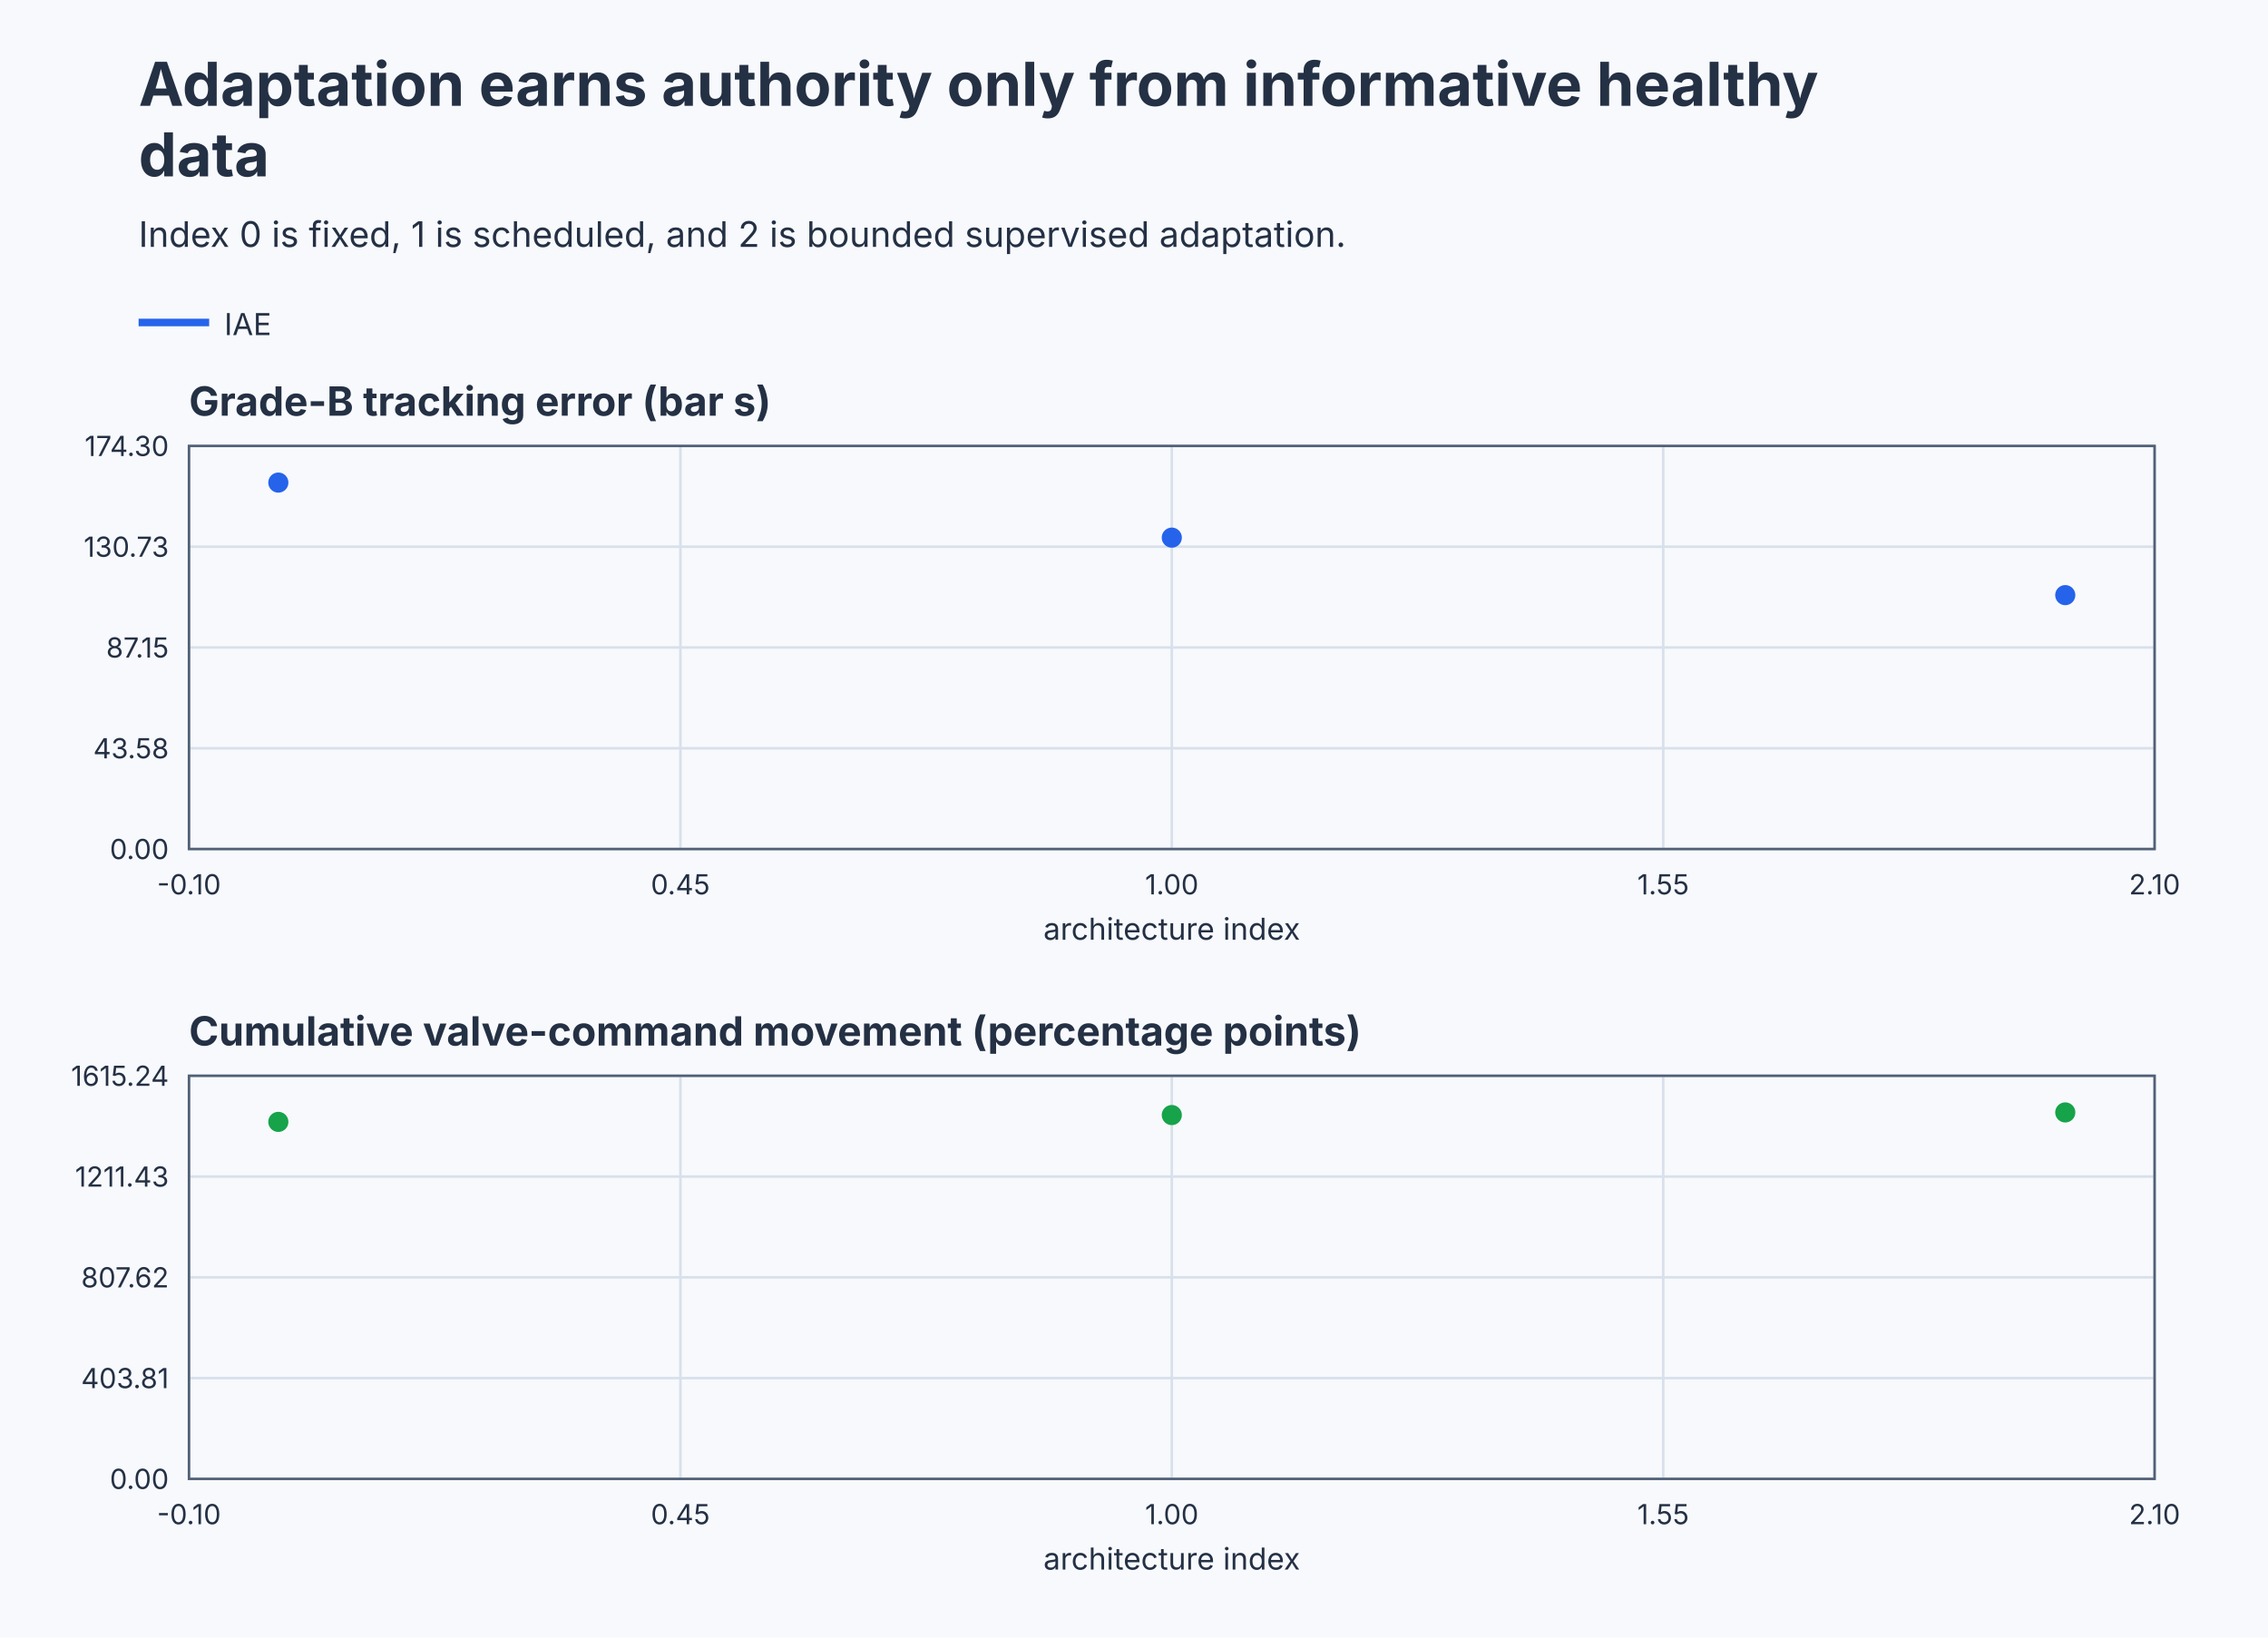
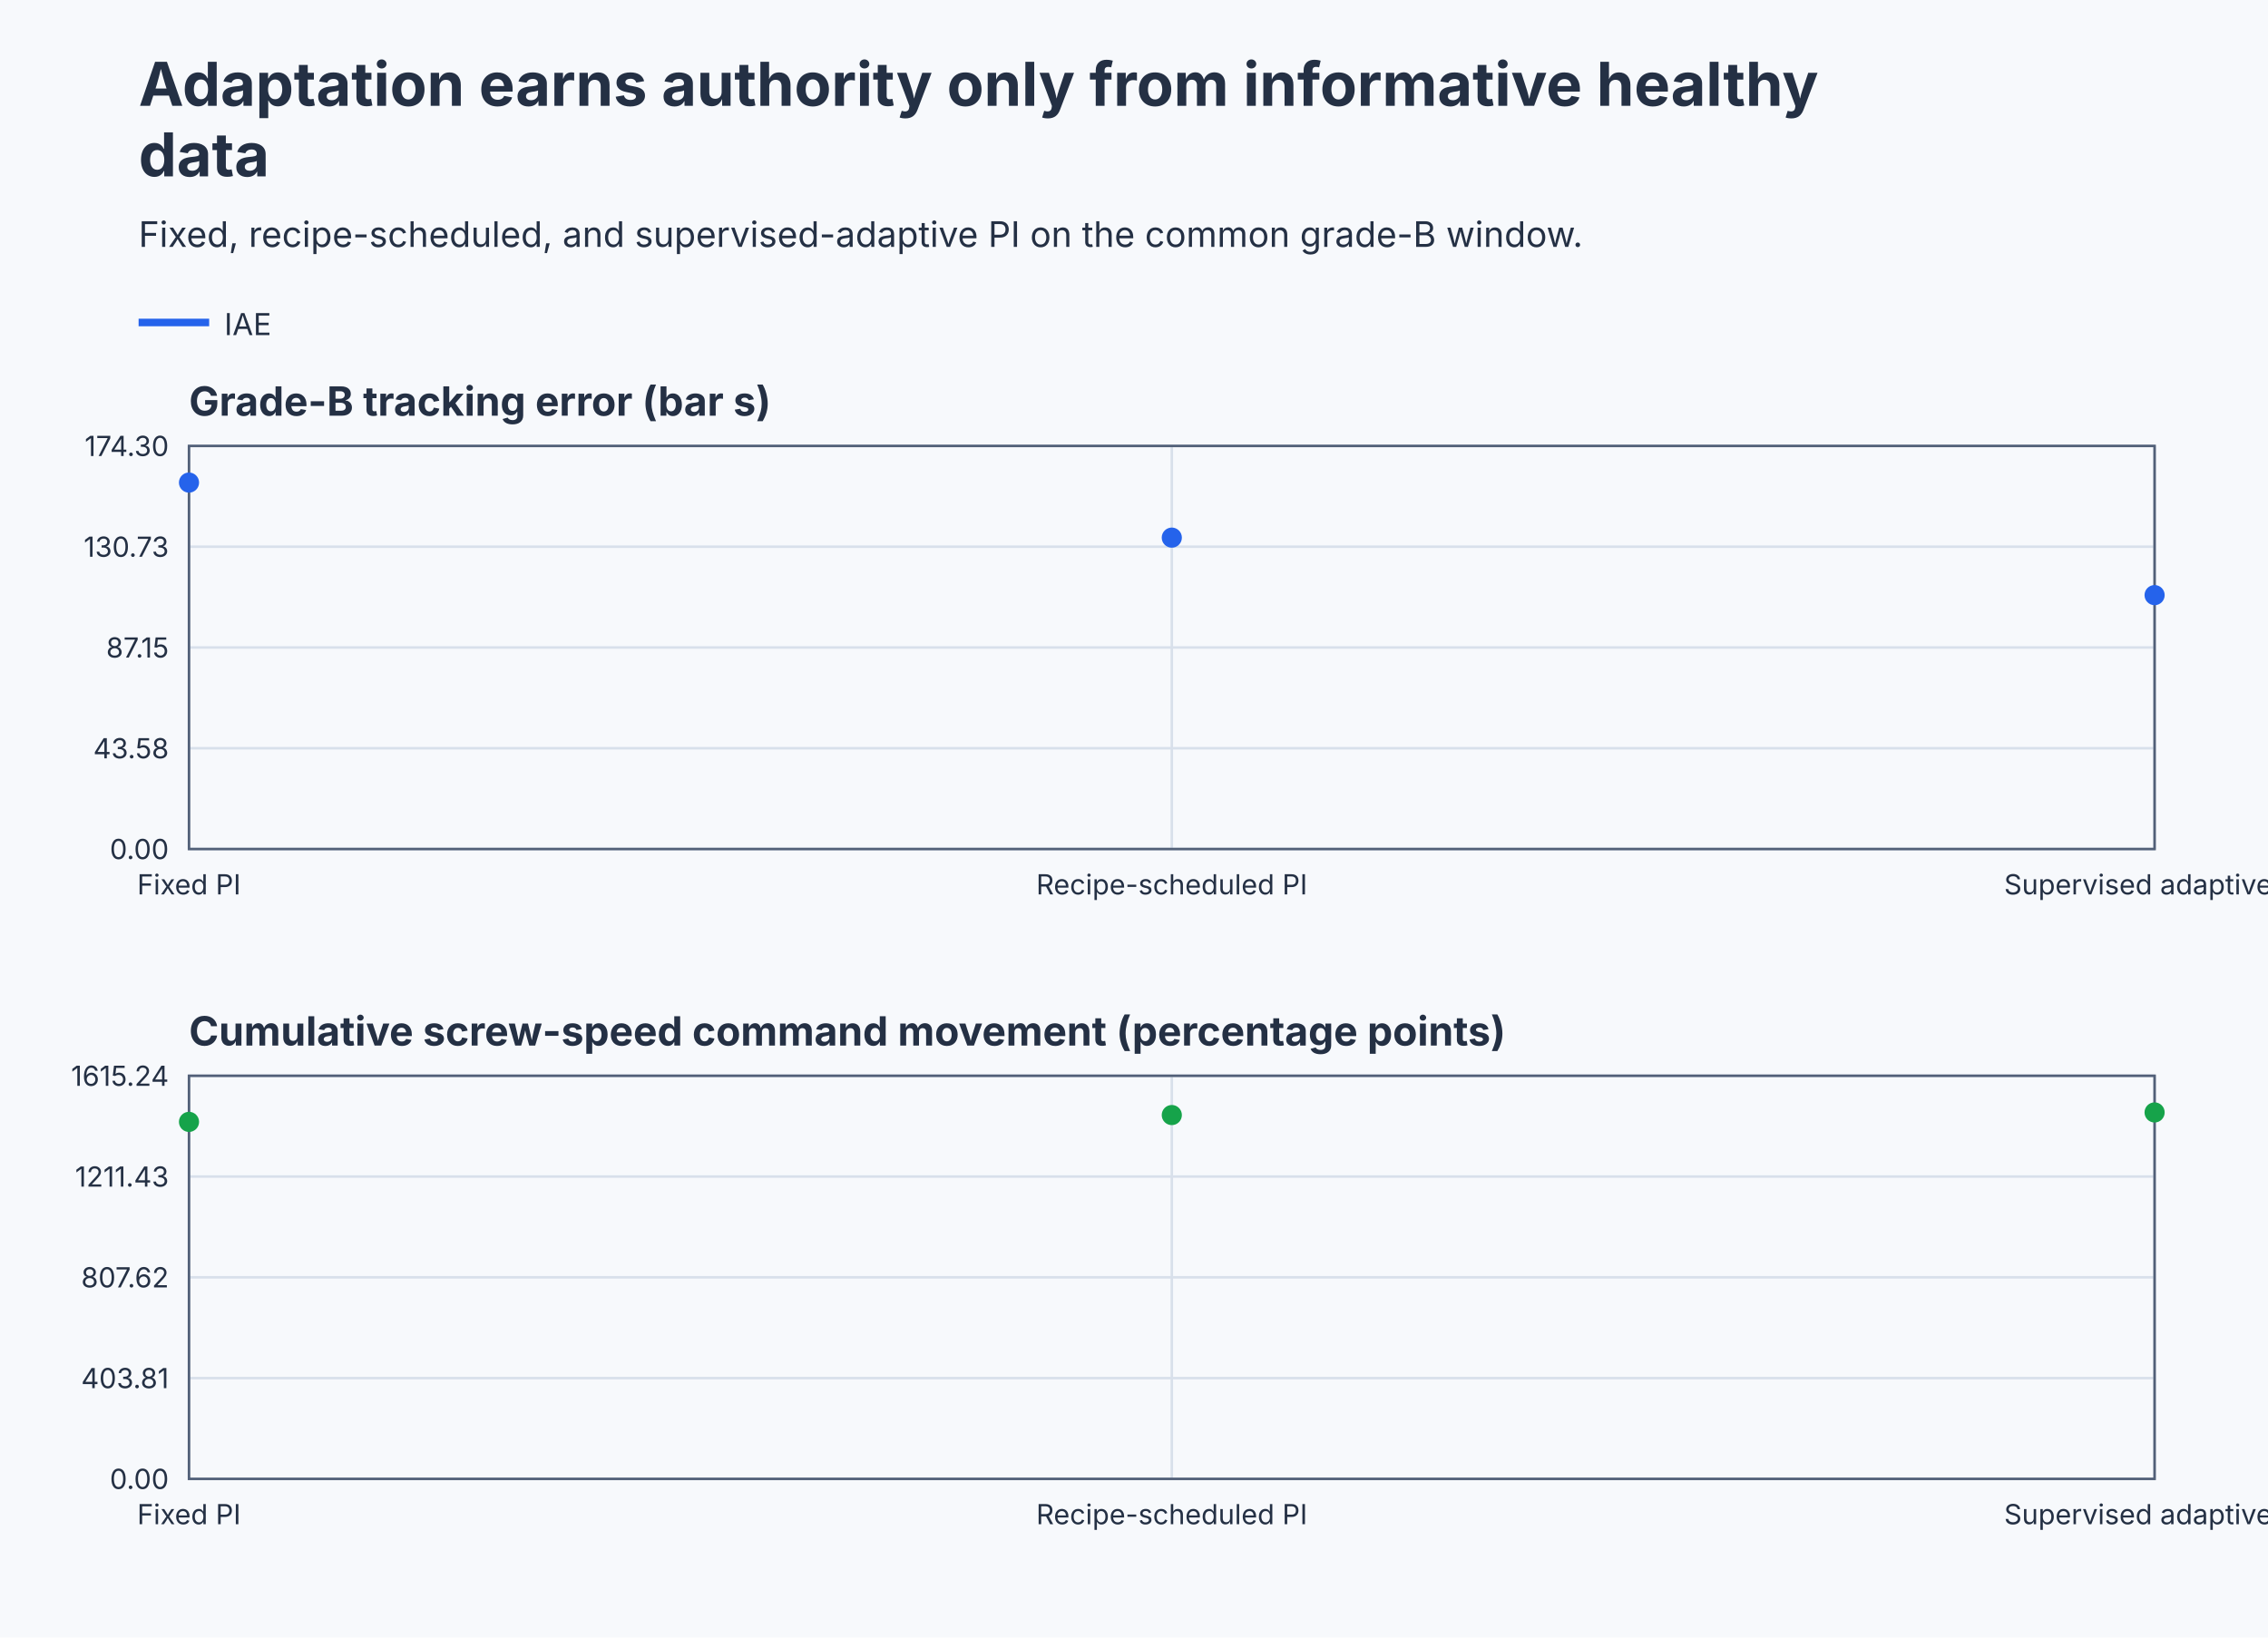
<svg xmlns="http://www.w3.org/2000/svg" role="img" aria-labelledby="title desc" viewBox="0 0 900 650">
  <defs>
    <marker id="arrow" markerWidth="8" markerHeight="8" refX="7" refY="3" orient="auto">
      <path d="M0,0 L0,6 L8,3 z" fill="#243044" />
    </marker>
  </defs>
  <rect width="900" height="650" fill="#f7f9fc" />
  <style>text{font-family:system-ui,-apple-system,sans-serif;fill:#243044} .axis{stroke:#526078;stroke-width:1} .grid{stroke:#d8e0eb;stroke-width:1}</style>
  <text x="55" y="42" font-size="24" font-weight="700">Adaptation earns authority only from informative healthy</text>
  <text x="55" y="70" font-size="24" font-weight="700">data</text>
-   <text x="55" y="98" font-size="14">Index 0 is fixed, 1 is scheduled, and 2 is bounded supervised adaptation.</text>
+   <text x="55" y="98" font-size="14">Fixed, recipe-scheduled, and supervised-adaptive PI on the common grade-B window.</text>
  <line x1="55" y1="128" x2="83" y2="128" stroke="#2563eb" stroke-width="3" />
  <text x="89" y="133" font-size="12">IAE</text>
  <text x="75" y="165" font-size="16" font-weight="700">Grade-B tracking error (bar s)</text>
  <line class="grid" x1="75" y1="177.00" x2="855" y2="177.00" />
  <text x="67" y="181.00" text-anchor="end" font-size="11">174.30</text>
  <line class="grid" x1="75" y1="217.00" x2="855" y2="217.00" />
  <text x="67" y="221.00" text-anchor="end" font-size="11">130.73</text>
  <line class="grid" x1="75" y1="257.00" x2="855" y2="257.00" />
  <text x="67" y="261.00" text-anchor="end" font-size="11">87.15</text>
  <line class="grid" x1="75" y1="297.00" x2="855" y2="297.00" />
  <text x="67" y="301.00" text-anchor="end" font-size="11">43.58</text>
  <line class="grid" x1="75" y1="337.00" x2="855" y2="337.00" />
  <text x="67" y="341.00" text-anchor="end" font-size="11">0.00</text>
  <line class="grid" x1="75.00" y1="177" x2="75.00" y2="337" />
-   <text x="75.00" y="355" text-anchor="middle" font-size="11">-0.10</text>
-   <line class="grid" x1="270.00" y1="177" x2="270.00" y2="337" />
-   <text x="270.00" y="355" text-anchor="middle" font-size="11">0.45</text>
+   <text x="75.00" y="355" text-anchor="middle" font-size="11">Fixed PI</text>
  <line class="grid" x1="465.00" y1="177" x2="465.00" y2="337" />
-   <text x="465.00" y="355" text-anchor="middle" font-size="11">1.00</text>
-   <line class="grid" x1="660.00" y1="177" x2="660.00" y2="337" />
-   <text x="660.00" y="355" text-anchor="middle" font-size="11">1.55</text>
+   <text x="465.00" y="355" text-anchor="middle" font-size="11">Recipe-scheduled PI</text>
  <line class="grid" x1="855.00" y1="177" x2="855.00" y2="337" />
-   <text x="855.00" y="355" text-anchor="middle" font-size="11">2.10</text>
-   <circle cx="110.45" cy="191.55" r="4" fill="#2563eb" />
+   <text x="855.00" y="355" text-anchor="middle" font-size="11">Supervised adaptive PI</text>
+   <rect class="axis" x="75" y="177" width="780" height="160" fill="none" />
+   <circle cx="75.00" cy="191.55" r="4" fill="#2563eb" />
  <circle cx="465.00" cy="213.40" r="4" fill="#2563eb" />
-   <circle cx="819.55" cy="236.22" r="4" fill="#2563eb" />
-   <rect class="axis" x="75" y="177" width="780" height="160" fill="none" />
-   <text x="465" y="373" text-anchor="middle" font-size="12">architecture index</text>
-   <text x="75" y="415" font-size="16" font-weight="700">Cumulative valve-command movement (percentage points)</text>
+   <circle cx="855.00" cy="236.22" r="4" fill="#2563eb" />
+   <text x="75" y="415" font-size="16" font-weight="700">Cumulative screw-speed command movement (percentage points)</text>
  <line class="grid" x1="75" y1="427.00" x2="855" y2="427.00" />
  <text x="67" y="431.00" text-anchor="end" font-size="11">1615.24</text>
  <line class="grid" x1="75" y1="467.00" x2="855" y2="467.00" />
  <text x="67" y="471.00" text-anchor="end" font-size="11">1211.43</text>
  <line class="grid" x1="75" y1="507.00" x2="855" y2="507.00" />
  <text x="67" y="511.00" text-anchor="end" font-size="11">807.62</text>
  <line class="grid" x1="75" y1="547.00" x2="855" y2="547.00" />
  <text x="67" y="551.00" text-anchor="end" font-size="11">403.81</text>
  <line class="grid" x1="75" y1="587.00" x2="855" y2="587.00" />
  <text x="67" y="591.00" text-anchor="end" font-size="11">0.00</text>
  <line class="grid" x1="75.00" y1="427" x2="75.00" y2="587" />
-   <text x="75.00" y="605" text-anchor="middle" font-size="11">-0.10</text>
-   <line class="grid" x1="270.00" y1="427" x2="270.00" y2="587" />
-   <text x="270.00" y="605" text-anchor="middle" font-size="11">0.45</text>
+   <text x="75.00" y="605" text-anchor="middle" font-size="11">Fixed PI</text>
  <line class="grid" x1="465.00" y1="427" x2="465.00" y2="587" />
-   <text x="465.00" y="605" text-anchor="middle" font-size="11">1.00</text>
-   <line class="grid" x1="660.00" y1="427" x2="660.00" y2="587" />
-   <text x="660.00" y="605" text-anchor="middle" font-size="11">1.55</text>
+   <text x="465.00" y="605" text-anchor="middle" font-size="11">Recipe-scheduled PI</text>
  <line class="grid" x1="855.00" y1="427" x2="855.00" y2="587" />
-   <text x="855.00" y="605" text-anchor="middle" font-size="11">2.10</text>
-   <circle cx="110.45" cy="445.30" r="4" fill="#16a34a" />
+   <text x="855.00" y="605" text-anchor="middle" font-size="11">Supervised adaptive PI</text>
+   <rect class="axis" x="75" y="427" width="780" height="160" fill="none" />
+   <circle cx="75.00" cy="445.30" r="4" fill="#16a34a" />
  <circle cx="465.00" cy="442.59" r="4" fill="#16a34a" />
-   <circle cx="819.55" cy="441.55" r="4" fill="#16a34a" />
-   <rect class="axis" x="75" y="427" width="780" height="160" fill="none" />
-   <text x="465" y="623" text-anchor="middle" font-size="12">architecture index</text>
+   <circle cx="855.00" cy="441.55" r="4" fill="#16a34a" />
</svg>
